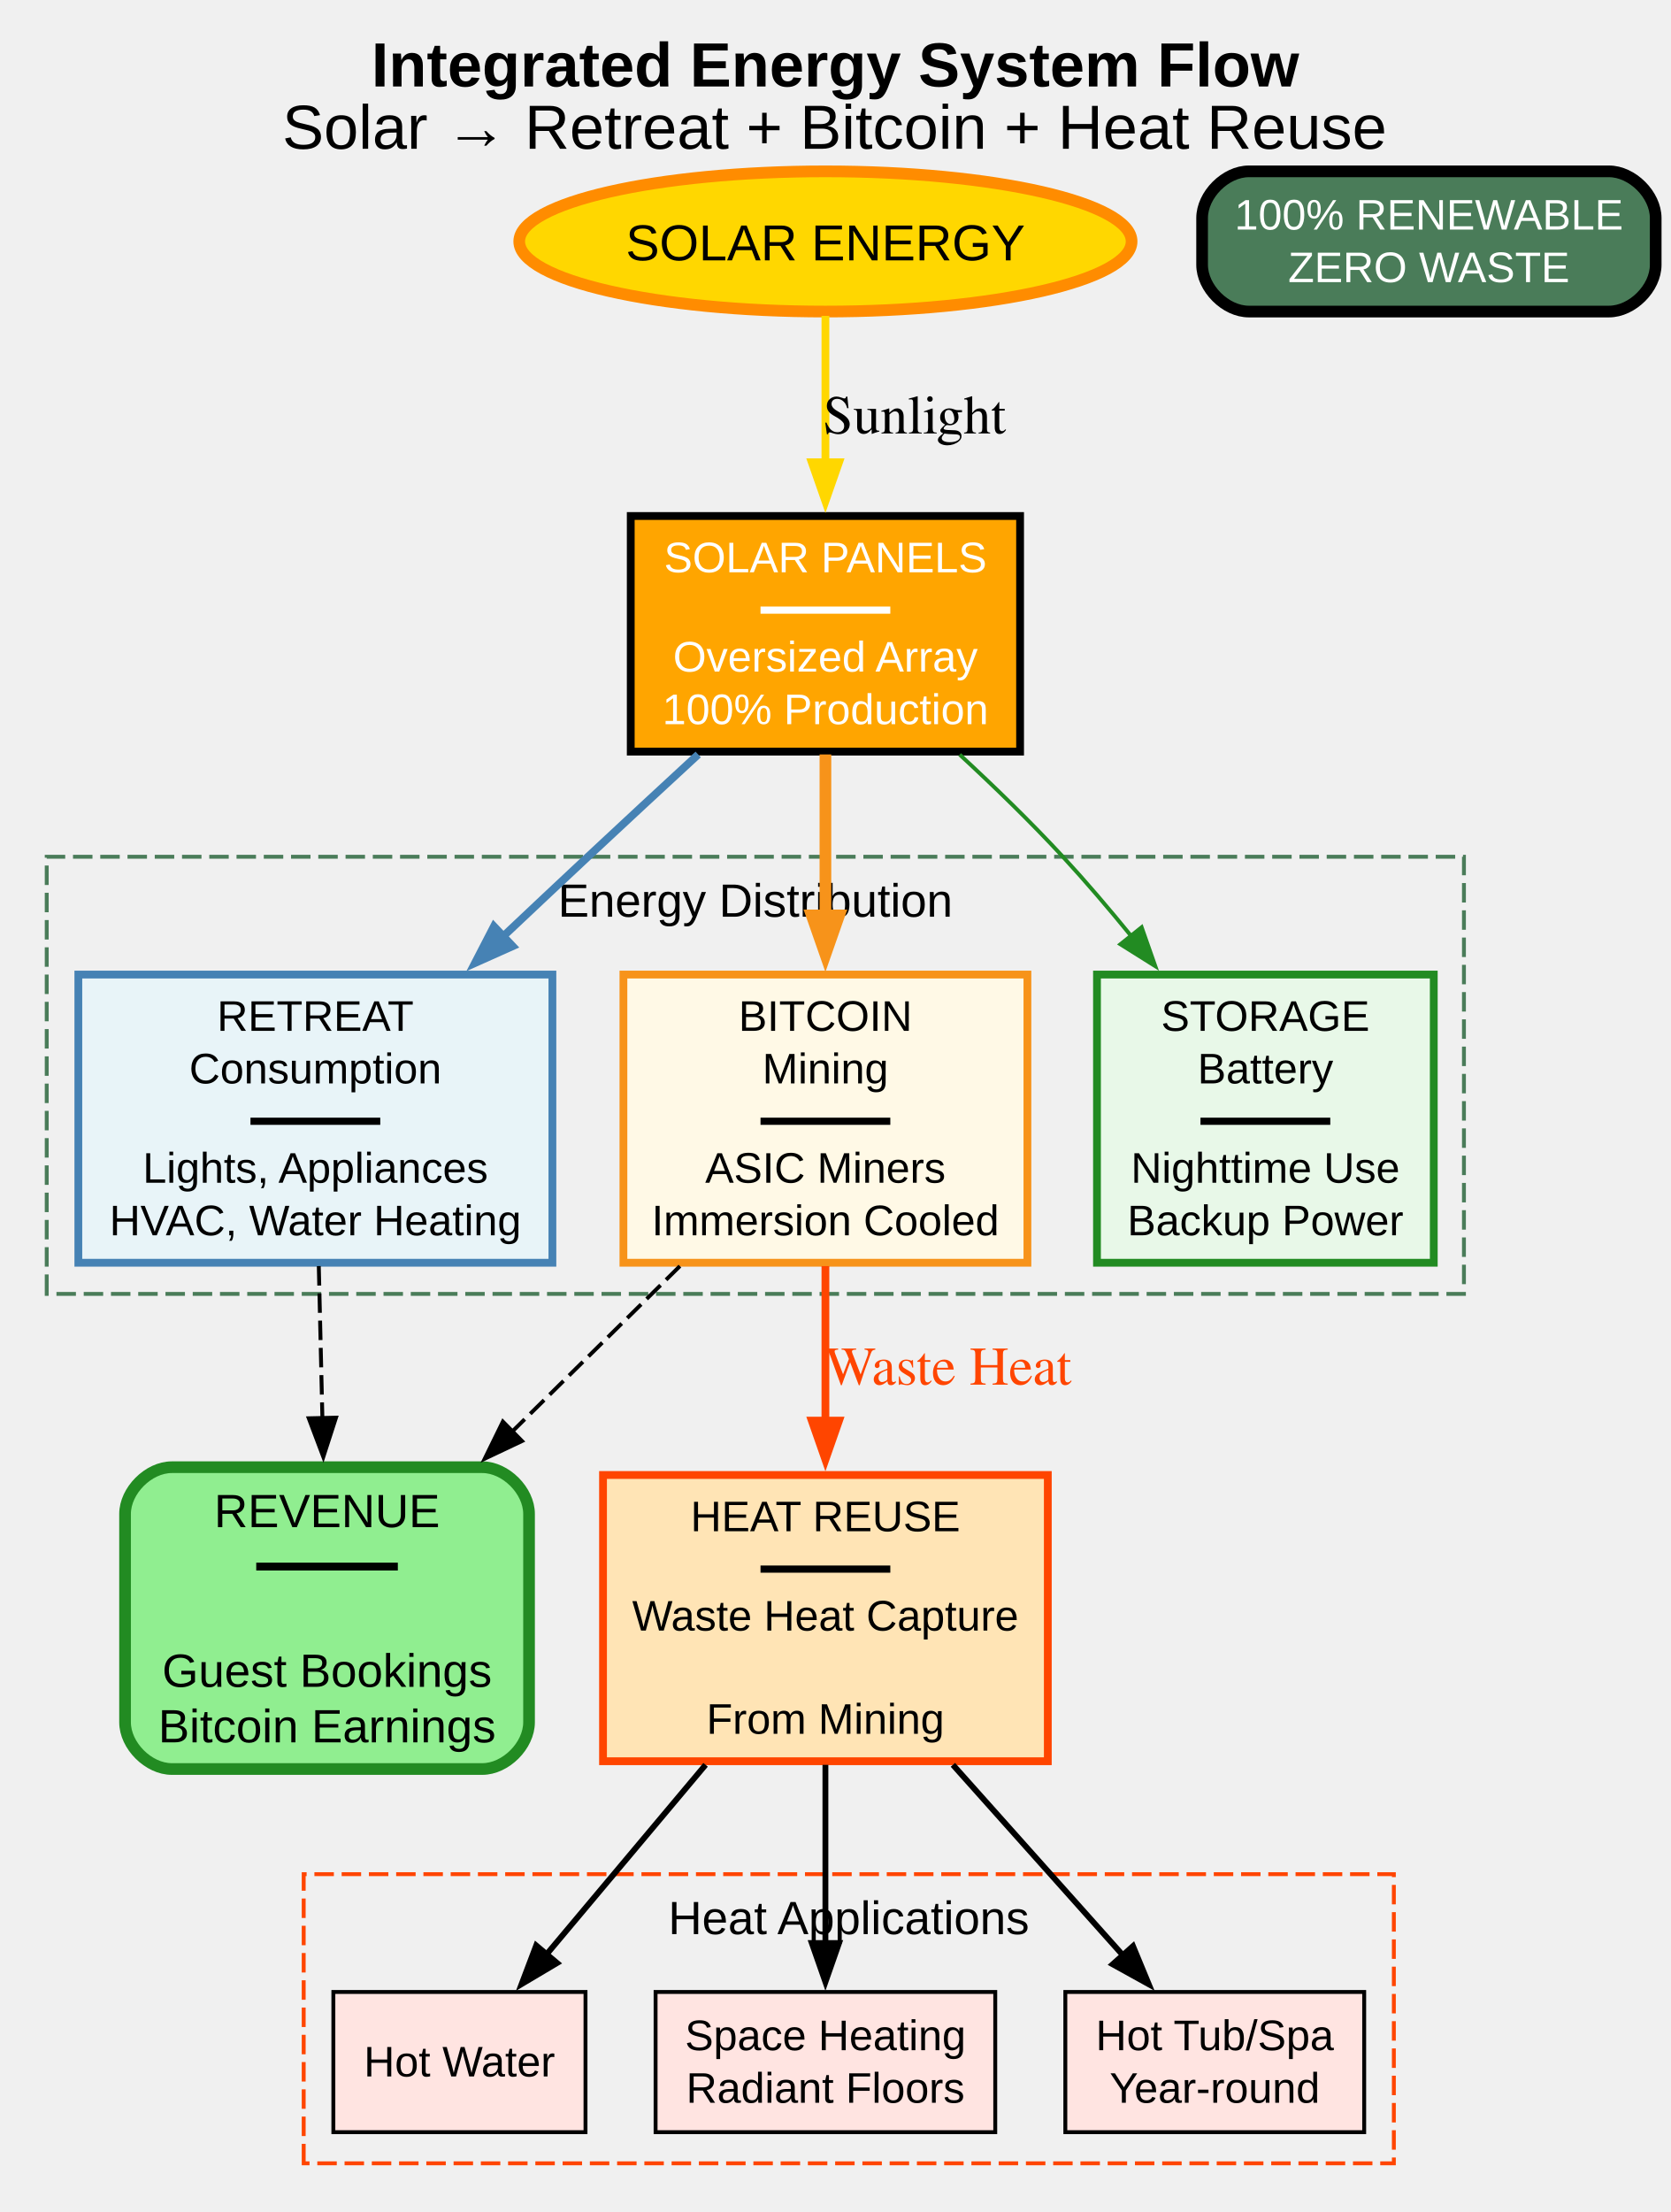
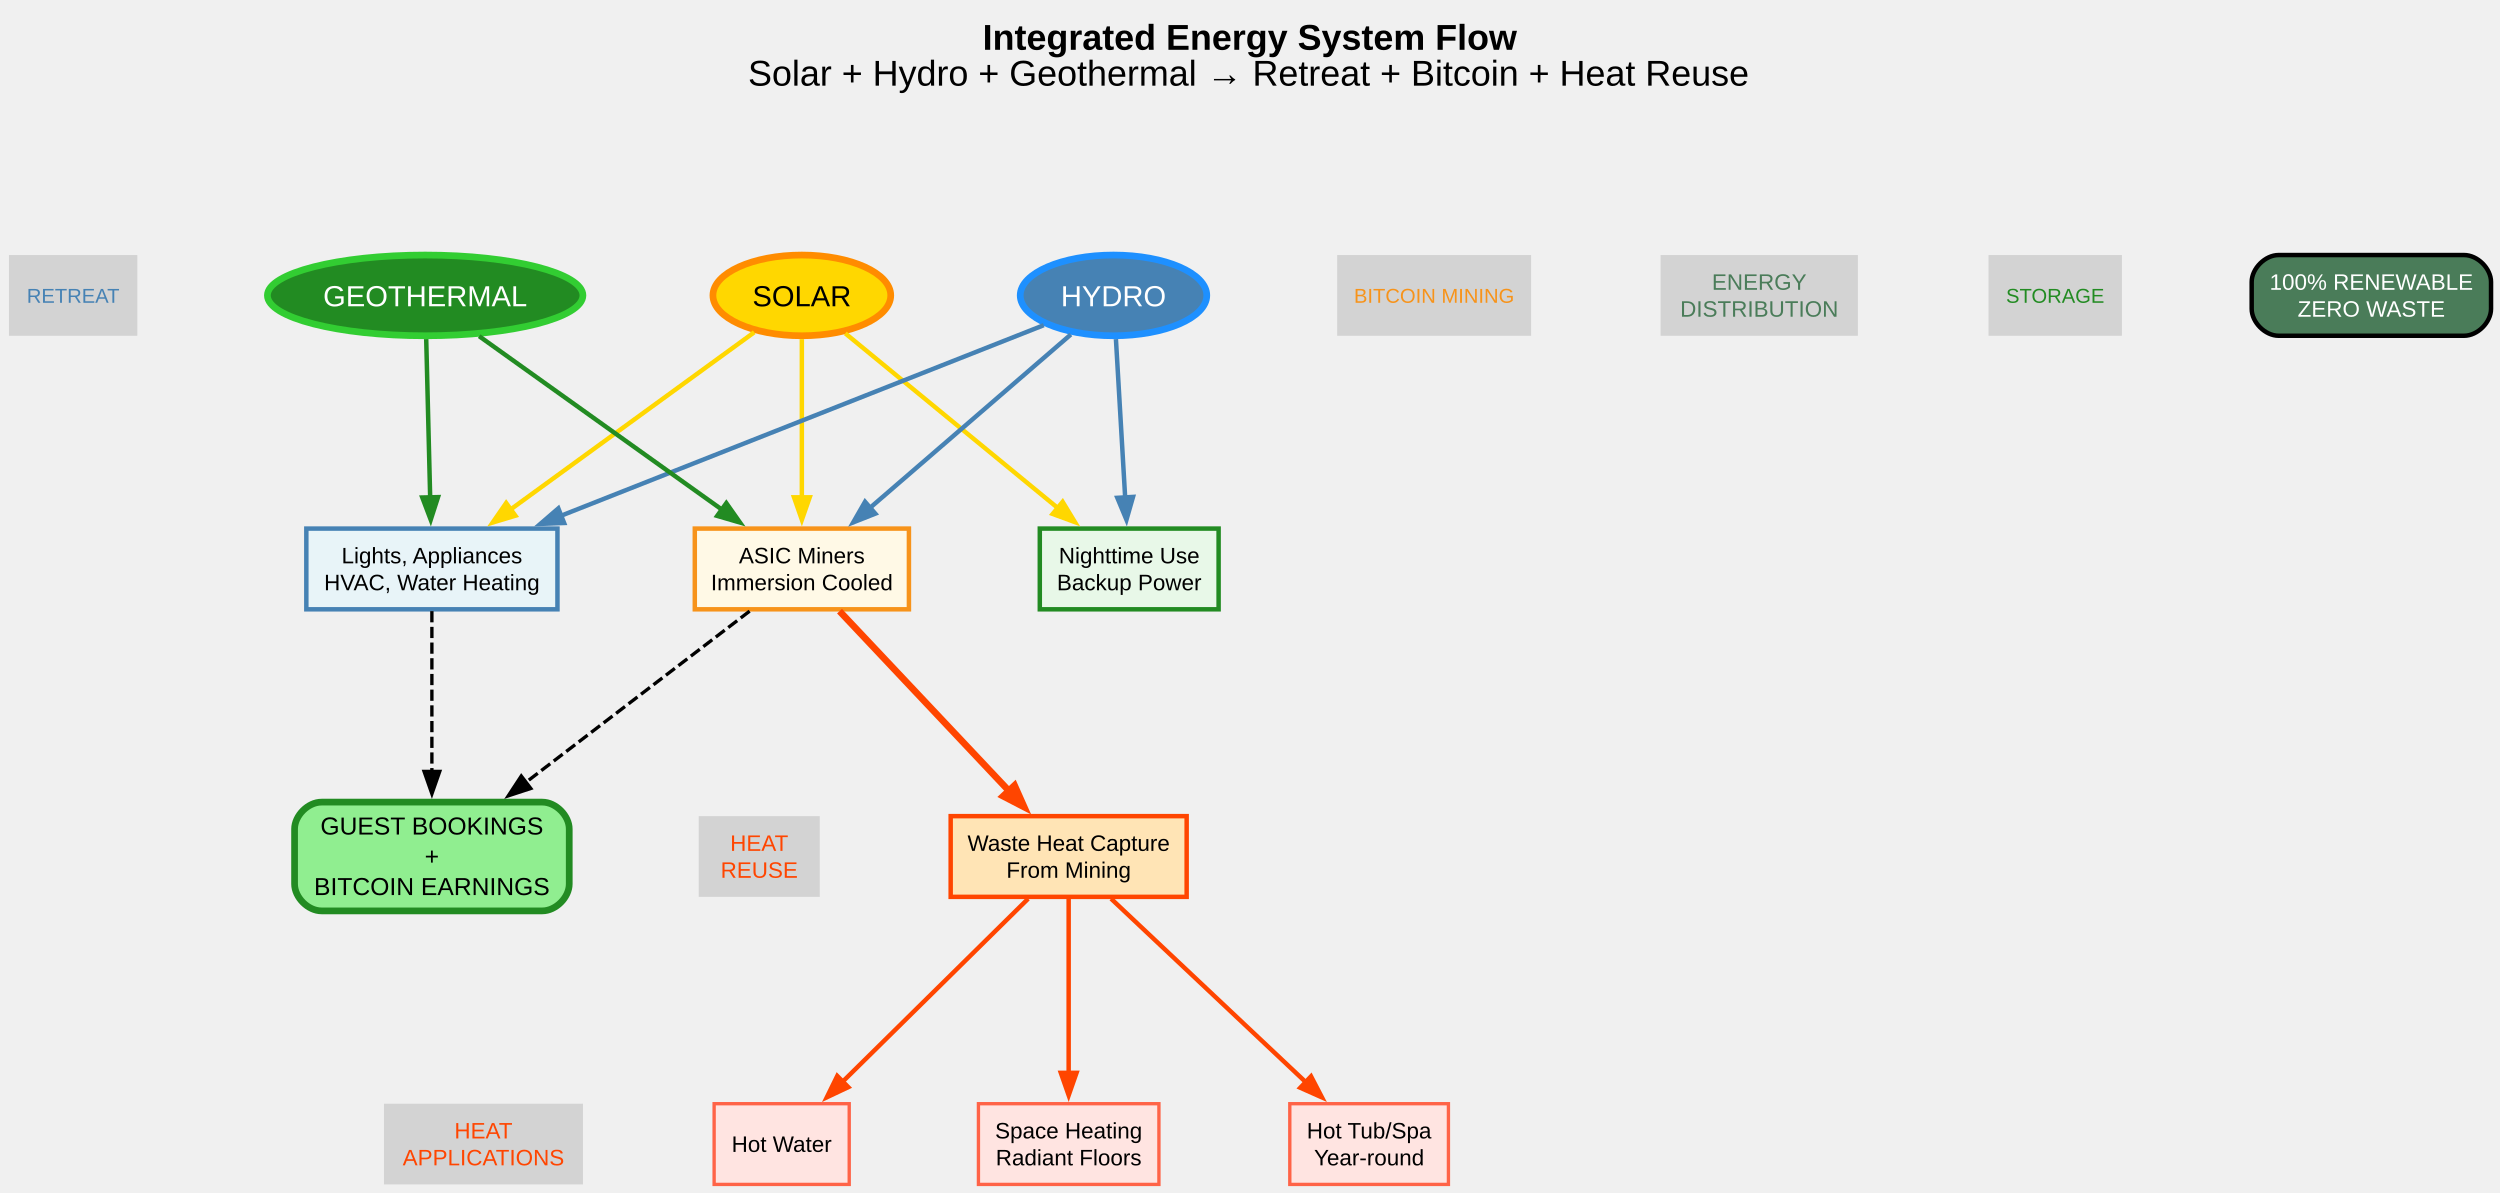
- <svg xmlns="http://www.w3.org/2000/svg" width="429pt" height="568pt" viewBox="0.00 0.00 429.00 568.00">
-   <g id="graph0" class="graph" transform="scale(1 1) rotate(0) translate(4 563.5)">
-     <text xml:space="preserve" text-anchor="start" x="91.38" y="-541.3" font-family="Arial" font-weight="bold" font-size="16.00">Integrated Energy System Flow</text>
-     <text xml:space="preserve" text-anchor="start" x="68.5" y="-525.3" font-family="Arial" font-size="16.00">Solar → Retreat + Bitcoin + Heat Reuse</text>
-     <g id="clust1" class="cluster">
-       <polygon fill="none" stroke="#4a7c59" stroke-dasharray="5,2" points="8,-231.25 8,-343.5 372,-343.5 372,-231.25 8,-231.25" />
-       <text xml:space="preserve" text-anchor="middle" x="190" y="-328.1" font-family="Arial" font-size="12.00">Energy Distribution</text>
+ <svg xmlns="http://www.w3.org/2000/svg" width="1115pt" height="532pt" viewBox="0.00 0.00 1115.00 532.00">
+   <g id="graph0" class="graph" transform="scale(1 1) rotate(0) translate(4 528.25)">
+     <text xml:space="preserve" text-anchor="start" x="434.25" y="-506.05" font-family="Arial" font-weight="bold" font-size="16.00">Integrated Energy System Flow</text>
+     <text xml:space="preserve" text-anchor="start" x="329.62" y="-490.05" font-family="Arial" font-size="16.00">Solar + Hydro + Geothermal → Retreat + Bitcoin + Heat Reuse</text>
+     <g id="node1" class="node">
+       <ellipse fill="#ffd700" stroke="#ff8c00" stroke-width="3" cx="353.62" cy="-396.5" rx="39.65" ry="18" />
+       <text xml:space="preserve" text-anchor="middle" x="353.62" y="-391.65" font-family="Arial" font-size="13.00">SOLAR</text>
    </g>
-     <g id="clust2" class="cluster">
-       <polygon fill="none" stroke="#ff4500" stroke-dasharray="5,2" points="74,-8 74,-82.25 354,-82.25 354,-8 74,-8" />
-       <text xml:space="preserve" text-anchor="middle" x="214" y="-66.85" font-family="Arial" font-size="12.00">Heat Applications</text>
+     <g id="node5" class="node">
+       <polygon fill="#e8f4f8" stroke="#4682b4" stroke-width="2" points="244.62,-292.5 132.62,-292.5 132.62,-256.5 244.62,-256.5 244.62,-292.5" />
+       <text xml:space="preserve" text-anchor="middle" x="188.62" y="-277" font-family="Arial" font-size="10.00">Lights, Appliances</text>
+       <text xml:space="preserve" text-anchor="middle" x="188.62" y="-265" font-family="Arial" font-size="10.00">HVAC, Water Heating</text>
    </g>
-     <g id="node1" class="node">
-       <ellipse fill="#ffd700" stroke="#ff8c00" stroke-width="3" cx="208" cy="-501.5" rx="78.64" ry="18" />
-       <text xml:space="preserve" text-anchor="middle" x="208" y="-496.65" font-family="Arial" font-size="13.00">SOLAR ENERGY</text>
+     <g id="edge1" class="edge">
+       <path fill="none" stroke="#ffd700" stroke-width="2" d="M332.39,-380.06C304.82,-360.01 256.35,-324.75 223.38,-300.78" />
+       <polygon fill="#ffd700" stroke="#ffd700" stroke-width="2" points="225.86,-298.25 215.72,-295.2 221.75,-303.92 225.86,-298.25" />
+     </g>
+     <g id="node6" class="node">
+       <polygon fill="#fff9e6" stroke="#f7931a" stroke-width="2" points="401.38,-292.5 305.88,-292.5 305.88,-256.5 401.38,-256.5 401.38,-292.5" />
+       <text xml:space="preserve" text-anchor="middle" x="353.62" y="-277" font-family="Arial" font-size="10.00">ASIC Miners</text>
+       <text xml:space="preserve" text-anchor="middle" x="353.62" y="-265" font-family="Arial" font-size="10.00">Immersion Cooled</text>
+     </g>
+     <g id="edge2" class="edge">
+       <path fill="none" stroke="#ffd700" stroke-width="2" d="M353.62,-377.01C353.62,-358.18 353.62,-328.63 353.62,-306.26" />
+       <polygon fill="#ffd700" stroke="#ffd700" stroke-width="2" points="357.13,-306.45 353.63,-296.45 350.13,-306.45 357.13,-306.45" />
+     </g>
+     <g id="node7" class="node">
+       <polygon fill="#e8f8e8" stroke="#228b22" stroke-width="2" points="539.5,-292.5 459.75,-292.5 459.75,-256.5 539.5,-256.5 539.5,-292.5" />
+       <text xml:space="preserve" text-anchor="middle" x="499.62" y="-277" font-family="Arial" font-size="10.00">Nighttime Use</text>
+       <text xml:space="preserve" text-anchor="middle" x="499.62" y="-265" font-family="Arial" font-size="10.00">Backup Power</text>
+     </g>
+     <g id="edge3" class="edge">
+       <path fill="none" stroke="#ffd700" stroke-width="2" d="M373.01,-379.56C397.19,-359.69 438.86,-325.44 467.76,-301.69" />
+       <polygon fill="#ffd700" stroke="#ffd700" stroke-width="2" points="469.93,-304.44 475.43,-295.38 465.49,-299.03 469.93,-304.44" />
    </g>
    <g id="node2" class="node">
-       <polygon fill="#ffa500" stroke="black" stroke-width="2" points="258,-431 158,-431 158,-370.5 258,-370.5 258,-431" />
-       <text xml:space="preserve" text-anchor="middle" x="208" y="-416.55" font-family="Arial" font-size="11.00" fill="white">SOLAR PANELS</text>
-       <text xml:space="preserve" text-anchor="middle" x="208" y="-403.05" font-family="Arial" font-size="11.00" fill="white">━━━━━</text>
-       <text xml:space="preserve" text-anchor="middle" x="208" y="-391.05" font-family="Arial" font-size="11.00" fill="white">Oversized Array</text>
-       <text xml:space="preserve" text-anchor="middle" x="208" y="-377.55" font-family="Arial" font-size="11.00" fill="white">100% Production</text>
+       <ellipse fill="#4682b4" stroke="#1e90ff" stroke-width="3" cx="492.62" cy="-396.5" rx="41.6" ry="18" />
+       <text xml:space="preserve" text-anchor="middle" x="492.62" y="-391.65" font-family="Arial" font-size="13.00" fill="white">HYDRO</text>
    </g>
-     <g id="edge1" class="edge">
-       <path fill="none" stroke="#ffd700" stroke-width="2" d="M208,-482.39C208,-471.78 208,-457.9 208,-444.66" />
-       <polygon fill="#ffd700" stroke="#ffd700" stroke-width="2" points="211.5,-444.79 208,-434.79 204.5,-444.79 211.5,-444.79" />
-       <text xml:space="preserve" text-anchor="middle" x="230.88" y="-452.2" font-family="Times,serif" font-size="14.00">Sunlight</text>
+     <g id="edge4" class="edge">
+       <path fill="none" stroke="#4682b4" stroke-width="2" d="M461.52,-383.22C410.91,-363.24 309.98,-323.4 246.06,-298.17" />
+       <polygon fill="#4682b4" stroke="#4682b4" stroke-width="2" points="247.59,-295.01 237,-294.6 245.02,-301.52 247.59,-295.01" />
+     </g>
+     <g id="edge5" class="edge">
+       <path fill="none" stroke="#4682b4" stroke-width="2" d="M473.59,-379.07C450.51,-359.14 411.34,-325.32 384.05,-301.77" />
+       <polygon fill="#4682b4" stroke="#4682b4" stroke-width="2" points="386.39,-299.16 376.53,-295.27 381.81,-304.46 386.39,-299.16" />
+     </g>
+     <g id="edge6" class="edge">
+       <path fill="none" stroke="#4682b4" stroke-width="2" d="M493.7,-377.01C494.8,-358.18 496.53,-328.63 497.83,-306.26" />
+       <polygon fill="#4682b4" stroke="#4682b4" stroke-width="2" points="501.32,-306.63 498.4,-296.44 494.33,-306.22 501.32,-306.63" />
    </g>
    <g id="node3" class="node">
-       <polygon fill="#e8f4f8" stroke="#4682b4" stroke-width="2" points="137.88,-313.25 16.12,-313.25 16.12,-239.25 137.88,-239.25 137.88,-313.25" />
-       <text xml:space="preserve" text-anchor="middle" x="77" y="-298.8" font-family="Arial" font-size="11.00">RETREAT</text>
-       <text xml:space="preserve" text-anchor="middle" x="77" y="-285.3" font-family="Arial" font-size="11.00">Consumption</text>
-       <text xml:space="preserve" text-anchor="middle" x="77" y="-271.8" font-family="Arial" font-size="11.00">━━━━━</text>
-       <text xml:space="preserve" text-anchor="middle" x="77" y="-259.8" font-family="Arial" font-size="11.00">Lights, Appliances</text>
-       <text xml:space="preserve" text-anchor="middle" x="77" y="-246.3" font-family="Arial" font-size="11.00">HVAC, Water Heating</text>
+       <ellipse fill="#228b22" stroke="#32cd32" stroke-width="3" cx="185.62" cy="-396.5" rx="70.36" ry="18" />
+       <text xml:space="preserve" text-anchor="middle" x="185.62" y="-391.65" font-family="Arial" font-size="13.00" fill="white">GEOTHERMAL</text>
    </g>
-     <g id="edge2" class="edge">
-       <path fill="none" stroke="#4682b4" stroke-width="2" d="M175.32,-369.76C166.14,-361.29 156.16,-352.06 147,-343.5 139.86,-336.83 132.34,-329.76 124.99,-322.82" />
-       <polygon fill="#4682b4" stroke="#4682b4" stroke-width="2" points="127.67,-320.54 117.99,-316.21 122.86,-325.63 127.67,-320.54" />
+     <g id="edge7" class="edge">
+       <path fill="none" stroke="#228b22" stroke-width="2" d="M186.09,-377.01C186.56,-358.18 187.3,-328.63 187.86,-306.26" />
+       <polygon fill="#228b22" stroke="#228b22" stroke-width="2" points="191.35,-306.53 188.1,-296.45 184.35,-306.36 191.35,-306.53" />
+     </g>
+     <g id="edge8" class="edge">
+       <path fill="none" stroke="#228b22" stroke-width="2" d="M209.7,-378.31C238.06,-358.04 285.46,-324.19 318.06,-300.9" />
+       <polygon fill="#228b22" stroke="#228b22" stroke-width="2" points="319.94,-303.86 326.04,-295.2 315.87,-298.17 319.94,-303.86" />
    </g>
    <g id="node4" class="node">
-       <polygon fill="#fff9e6" stroke="#f7931a" stroke-width="2" points="259.88,-313.25 156.12,-313.25 156.12,-239.25 259.88,-239.25 259.88,-313.25" />
-       <text xml:space="preserve" text-anchor="middle" x="208" y="-298.8" font-family="Arial" font-size="11.00">BITCOIN</text>
-       <text xml:space="preserve" text-anchor="middle" x="208" y="-285.3" font-family="Arial" font-size="11.00">Mining</text>
-       <text xml:space="preserve" text-anchor="middle" x="208" y="-271.8" font-family="Arial" font-size="11.00">━━━━━</text>
-       <text xml:space="preserve" text-anchor="middle" x="208" y="-259.8" font-family="Arial" font-size="11.00">ASIC Miners</text>
-       <text xml:space="preserve" text-anchor="middle" x="208" y="-246.3" font-family="Arial" font-size="11.00">Immersion Cooled</text>
+       <polygon fill="lightgrey" stroke="none" points="824.62,-414.5 736.62,-414.5 736.62,-378.5 824.62,-378.5 824.62,-414.5" />
+       <text xml:space="preserve" text-anchor="middle" x="780.62" y="-399" font-family="Arial" font-size="10.00" fill="#4a7c59">ENERGY</text>
+       <text xml:space="preserve" text-anchor="middle" x="780.62" y="-387" font-family="Arial" font-size="10.00" fill="#4a7c59">DISTRIBUTION</text>
    </g>
-     <g id="edge3" class="edge">
-       <path fill="none" stroke="#f7931a" stroke-width="3" d="M208,-369.78C208,-357.27 208,-342.38 208,-328.24" />
-       <polygon fill="#f7931a" stroke="#f7931a" stroke-width="3" points="211.5,-328.44 208,-318.44 204.5,-328.44 211.5,-328.44" />
+     <g id="node8" class="node">
+       <polygon fill="lightgrey" stroke="none" points="57.25,-414.5 0,-414.5 0,-378.5 57.25,-378.5 57.25,-414.5" />
+       <text xml:space="preserve" text-anchor="middle" x="28.62" y="-393.2" font-family="Arial" font-size="9.00" fill="#4682b4">RETREAT</text>
    </g>
-     <g id="node5" class="node">
-       <polygon fill="#e8f8e8" stroke="#228b22" stroke-width="2" points="364.25,-313.25 277.75,-313.25 277.75,-239.25 364.25,-239.25 364.25,-313.25" />
-       <text xml:space="preserve" text-anchor="middle" x="321" y="-298.8" font-family="Arial" font-size="11.00">STORAGE</text>
-       <text xml:space="preserve" text-anchor="middle" x="321" y="-285.3" font-family="Arial" font-size="11.00">Battery</text>
-       <text xml:space="preserve" text-anchor="middle" x="321" y="-271.8" font-family="Arial" font-size="11.00">━━━━━</text>
-       <text xml:space="preserve" text-anchor="middle" x="321" y="-259.8" font-family="Arial" font-size="11.00">Nighttime Use</text>
-       <text xml:space="preserve" text-anchor="middle" x="321" y="-246.3" font-family="Arial" font-size="11.00">Backup Power</text>
+     <g id="node17" class="node">
+       <path fill="#90ee90" stroke="#228b22" stroke-width="3" d="M237.88,-170.5C237.88,-170.5 139.38,-170.5 139.38,-170.5 133.38,-170.5 127.38,-164.5 127.38,-158.5 127.38,-158.5 127.38,-134 127.38,-134 127.38,-128 133.38,-122 139.38,-122 139.38,-122 237.88,-122 237.88,-122 243.88,-122 249.88,-128 249.88,-134 249.88,-134 249.88,-158.5 249.88,-158.5 249.88,-164.5 243.88,-170.5 237.88,-170.5" />
+       <text xml:space="preserve" text-anchor="middle" x="188.62" y="-156.05" font-family="Arial" font-size="11.00">GUEST BOOKINGS</text>
+       <text xml:space="preserve" text-anchor="middle" x="188.62" y="-142.55" font-family="Arial" font-size="11.00">+</text>
+       <text xml:space="preserve" text-anchor="middle" x="188.62" y="-129.05" font-family="Arial" font-size="11.00">BITCOIN EARNINGS</text>
    </g>
-     <g id="edge4" class="edge">
-       <path fill="none" stroke="#228b22" d="M242.49,-369.73C251.4,-361.5 260.79,-352.39 269,-343.5 274.93,-337.08 280.92,-330.05 286.63,-323.04" />
-       <polygon fill="#228b22" stroke="#228b22" points="289.22,-325.4 292.73,-315.4 283.76,-321.03 289.22,-325.4" />
+     <g id="edge19" class="edge">
+       <path fill="none" stroke="black" stroke-width="1.5" stroke-dasharray="5,2" d="M188.62,-255.68C188.62,-237.13 188.62,-207.54 188.62,-183.96" />
+       <polygon fill="black" stroke="black" stroke-width="1.5" points="192.13,-184.19 188.63,-174.19 185.13,-184.19 192.13,-184.19" />
+     </g>
+     <g id="node12" class="node">
+       <polygon fill="#ffe4b5" stroke="#ff4500" stroke-width="2" points="525.25,-164.25 420,-164.25 420,-128.25 525.25,-128.25 525.25,-164.25" />
+       <text xml:space="preserve" text-anchor="middle" x="472.62" y="-148.75" font-family="Arial" font-size="10.00">Waste Heat Capture</text>
+       <text xml:space="preserve" text-anchor="middle" x="472.62" y="-136.75" font-family="Arial" font-size="10.00">From Mining</text>
+     </g>
+     <g id="edge13" class="edge">
+       <path fill="none" stroke="#ff4500" stroke-width="3" d="M370.42,-255.68C390.09,-234.81 422.91,-199.99 446.05,-175.45" />
+       <polygon fill="#ff4500" stroke="#ff4500" stroke-width="3" points="448.49,-177.96 452.8,-168.28 443.39,-173.16 448.49,-177.96" />
+     </g>
+     <g id="edge20" class="edge">
+       <path fill="none" stroke="black" stroke-width="1.5" stroke-dasharray="5,2" d="M330.33,-255.68C304.41,-235.84 262.01,-203.4 230.33,-179.16" />
+       <polygon fill="black" stroke="black" stroke-width="1.5" points="232.74,-176.6 222.67,-173.3 228.49,-182.16 232.74,-176.6" />
+     </g>
+     <g id="node9" class="node">
+       <polygon fill="lightgrey" stroke="none" points="678.88,-414.5 592.38,-414.5 592.38,-378.5 678.88,-378.5 678.88,-414.5" />
+       <text xml:space="preserve" text-anchor="middle" x="635.62" y="-393.2" font-family="Arial" font-size="9.00" fill="#f7931a">BITCOIN MINING</text>
    </g>
    <g id="node10" class="node">
-       <path fill="#90ee90" stroke="#228b22" stroke-width="3" d="M119.88,-186.75C119.88,-186.75 40.12,-186.75 40.12,-186.75 34.12,-186.75 28.12,-180.75 28.12,-174.75 28.12,-174.75 28.12,-121.25 28.12,-121.25 28.12,-115.25 34.12,-109.25 40.12,-109.25 40.12,-109.25 119.88,-109.25 119.88,-109.25 125.88,-109.25 131.88,-115.25 131.88,-121.25 131.88,-121.25 131.88,-174.75 131.88,-174.75 131.88,-180.75 125.88,-186.75 119.88,-186.75" />
-       <text xml:space="preserve" text-anchor="middle" x="80" y="-171.35" font-family="Arial" font-size="12.00">REVENUE</text>
-       <text xml:space="preserve" text-anchor="middle" x="80" y="-157.1" font-family="Arial" font-size="12.00">━━━━━</text>
-       <text xml:space="preserve" text-anchor="middle" x="80" y="-130.35" font-family="Arial" font-size="12.00">Guest Bookings</text>
-       <text xml:space="preserve" text-anchor="middle" x="80" y="-116.1" font-family="Arial" font-size="12.00">Bitcoin Earnings</text>
-     </g>
-     <g id="edge9" class="edge">
-       <path fill="none" stroke="black" stroke-dasharray="5,2" d="M77.88,-238.39C78.17,-226.12 78.5,-212.24 78.81,-199.14" />
-       <polygon fill="black" stroke="black" points="82.3,-199.47 79.04,-189.39 75.3,-199.31 82.3,-199.47" />
-     </g>
-     <g id="node6" class="node">
-       <polygon fill="#ffe4b5" stroke="#ff4500" stroke-width="2" points="265.12,-184.75 150.88,-184.75 150.88,-111.25 265.12,-111.25 265.12,-184.75" />
-       <text xml:space="preserve" text-anchor="middle" x="208" y="-170.3" font-family="Arial" font-size="11.00">HEAT REUSE</text>
-       <text xml:space="preserve" text-anchor="middle" x="208" y="-156.8" font-family="Arial" font-size="11.00">━━━━━</text>
-       <text xml:space="preserve" text-anchor="middle" x="208" y="-144.8" font-family="Arial" font-size="11.00">Waste Heat Capture</text>
-       <text xml:space="preserve" text-anchor="middle" x="208" y="-118.3" font-family="Arial" font-size="11.00">From Mining</text>
-     </g>
-     <g id="edge5" class="edge">
-       <path fill="none" stroke="#ff4500" stroke-width="2" d="M208,-238.39C208,-225.95 208,-211.84 208,-198.58" />
-       <polygon fill="#ff4500" stroke="#ff4500" stroke-width="2" points="211.5,-198.71 208,-188.71 204.5,-198.71 211.5,-198.71" />
-       <text xml:space="preserve" text-anchor="middle" x="239.5" y="-207.95" font-family="Times,serif" font-size="14.00" fill="#ff4500">Waste Heat</text>
-     </g>
-     <g id="edge10" class="edge">
-       <path fill="none" stroke="black" stroke-dasharray="5,2" d="M170.63,-238.39C157.06,-225.01 141.54,-209.7 127.23,-195.58" />
-       <polygon fill="black" stroke="black" points="130.07,-193.47 120.5,-188.94 125.16,-198.46 130.07,-193.47" />
-     </g>
-     <g id="node7" class="node">
-       <polygon fill="#ffe4e1" stroke="black" points="146.38,-52 81.62,-52 81.62,-16 146.38,-16 146.38,-52" />
-       <text xml:space="preserve" text-anchor="middle" x="114" y="-30.3" font-family="Arial" font-size="11.00">Hot Water</text>
-     </g>
-     <g id="edge6" class="edge">
-       <path fill="none" stroke="black" stroke-width="1.5" d="M177.22,-110.33C163.78,-94.31 148.32,-75.9 136.06,-61.28" />
-       <polygon fill="black" stroke="black" stroke-width="1.5" points="139.08,-59.44 129.97,-54.03 133.72,-63.94 139.08,-59.44" />
-     </g>
-     <g id="node8" class="node">
-       <polygon fill="#ffe4e1" stroke="black" points="251.62,-52 164.38,-52 164.38,-16 251.62,-16 251.62,-52" />
-       <text xml:space="preserve" text-anchor="middle" x="208" y="-37.05" font-family="Arial" font-size="11.00">Space Heating</text>
-       <text xml:space="preserve" text-anchor="middle" x="208" y="-23.55" font-family="Arial" font-size="11.00">Radiant Floors</text>
-     </g>
-     <g id="edge7" class="edge">
-       <path fill="none" stroke="black" stroke-width="1.5" d="M208,-110.33C208,-95.38 208,-78.34 208,-64.25" />
-       <polygon fill="black" stroke="black" stroke-width="1.5" points="211.5,-64.56 208,-54.56 204.5,-64.56 211.5,-64.56" />
-     </g>
-     <g id="node9" class="node">
-       <polygon fill="#ffe4e1" stroke="black" points="346.38,-52 269.62,-52 269.62,-16 346.38,-16 346.38,-52" />
-       <text xml:space="preserve" text-anchor="middle" x="308" y="-37.05" font-family="Arial" font-size="11.00">Hot Tub/Spa</text>
-       <text xml:space="preserve" text-anchor="middle" x="308" y="-23.55" font-family="Arial" font-size="11.00">Year-round</text>
-     </g>
-     <g id="edge8" class="edge">
-       <path fill="none" stroke="black" stroke-width="1.5" d="M240.74,-110.33C255.04,-94.31 271.49,-75.9 284.54,-61.28" />
-       <polygon fill="black" stroke="black" stroke-width="1.5" points="287,-63.77 291.05,-53.98 281.78,-59.11 287,-63.77" />
+       <polygon fill="lightgrey" stroke="none" points="942.38,-414.5 882.88,-414.5 882.88,-378.5 942.38,-378.5 942.38,-414.5" />
+       <text xml:space="preserve" text-anchor="middle" x="912.62" y="-393.2" font-family="Arial" font-size="9.00" fill="#228b22">STORAGE</text>
    </g>
    <g id="node11" class="node">
-       <path fill="#4a7c59" stroke="black" stroke-width="3" d="M409.25,-519.5C409.25,-519.5 316.75,-519.5 316.75,-519.5 310.75,-519.5 304.75,-513.5 304.75,-507.5 304.75,-507.5 304.75,-495.5 304.75,-495.5 304.75,-489.5 310.75,-483.5 316.75,-483.5 316.75,-483.5 409.25,-483.5 409.25,-483.5 415.25,-483.5 421.25,-489.5 421.25,-495.5 421.25,-495.5 421.25,-507.5 421.25,-507.5 421.25,-513.5 415.25,-519.5 409.25,-519.5" />
-       <text xml:space="preserve" text-anchor="middle" x="363" y="-504.55" font-family="Arial" font-size="11.00" fill="white">100% RENEWABLE</text>
-       <text xml:space="preserve" text-anchor="middle" x="363" y="-491.05" font-family="Arial" font-size="11.00" fill="white">ZERO WASTE</text>
+       <polygon fill="lightgrey" stroke="none" points="361.62,-164.25 307.62,-164.25 307.62,-128.25 361.62,-128.25 361.62,-164.25" />
+       <text xml:space="preserve" text-anchor="middle" x="334.62" y="-148.75" font-family="Arial" font-size="10.00" fill="#ff4500">HEAT</text>
+       <text xml:space="preserve" text-anchor="middle" x="334.62" y="-136.75" font-family="Arial" font-size="10.00" fill="#ff4500">REUSE</text>
+     </g>
+     <g id="node14" class="node">
+       <polygon fill="#ffe4e1" stroke="#ff6347" stroke-width="1.5" points="374.75,-36 314.5,-36 314.5,0 374.75,0 374.75,-36" />
+       <text xml:space="preserve" text-anchor="middle" x="344.62" y="-14.5" font-family="Arial" font-size="10.00">Hot Water</text>
+     </g>
+     <g id="edge15" class="edge">
+       <path fill="none" stroke="#ff4500" stroke-width="2" d="M454.56,-127.43C432.93,-106.09 396.5,-70.16 371.55,-45.55" />
+       <polygon fill="#ff4500" stroke="#ff4500" stroke-width="2" points="374.33,-43.39 364.76,-38.86 369.42,-48.37 374.33,-43.39" />
+     </g>
+     <g id="node15" class="node">
+       <polygon fill="#ffe4e1" stroke="#ff6347" stroke-width="1.5" points="512.88,-36 432.38,-36 432.38,0 512.88,0 512.88,-36" />
+       <text xml:space="preserve" text-anchor="middle" x="472.62" y="-20.5" font-family="Arial" font-size="10.00">Space Heating</text>
+       <text xml:space="preserve" text-anchor="middle" x="472.62" y="-8.5" font-family="Arial" font-size="10.00">Radiant Floors</text>
+     </g>
+     <g id="edge16" class="edge">
+       <path fill="none" stroke="#ff4500" stroke-width="2" d="M472.62,-127.43C472.62,-107.22 472.62,-73.92 472.62,-49.55" />
+       <polygon fill="#ff4500" stroke="#ff4500" stroke-width="2" points="476.13,-49.76 472.63,-39.76 469.13,-49.76 476.13,-49.76" />
+     </g>
+     <g id="node16" class="node">
+       <polygon fill="#ffe4e1" stroke="#ff6347" stroke-width="1.5" points="642,-36 571.25,-36 571.25,0 642,0 642,-36" />
+       <text xml:space="preserve" text-anchor="middle" x="606.62" y="-20.5" font-family="Arial" font-size="10.00">Hot Tub/Spa</text>
+       <text xml:space="preserve" text-anchor="middle" x="606.62" y="-8.5" font-family="Arial" font-size="10.00">Year-round</text>
+     </g>
+     <g id="edge17" class="edge">
+       <path fill="none" stroke="#ff4500" stroke-width="2" d="M491.54,-127.43C514.19,-106.09 552.32,-70.16 578.44,-45.55" />
+       <polygon fill="#ff4500" stroke="#ff4500" stroke-width="2" points="580.72,-48.21 585.6,-38.81 575.92,-43.12 580.72,-48.21" />
+     </g>
+     <g id="node13" class="node">
+       <polygon fill="lightgrey" stroke="none" points="256,-36 167.25,-36 167.25,0 256,0 256,-36" />
+       <text xml:space="preserve" text-anchor="middle" x="211.62" y="-20.5" font-family="Arial" font-size="10.00" fill="#ff4500">HEAT</text>
+       <text xml:space="preserve" text-anchor="middle" x="211.62" y="-8.5" font-family="Arial" font-size="10.00" fill="#ff4500">APPLICATIONS</text>
+     </g>
+     <g id="node18" class="node">
+       <path fill="#4a7c59" stroke="black" stroke-width="2" d="M1095,-414.5C1095,-414.5 1012.25,-414.5 1012.25,-414.5 1006.25,-414.5 1000.25,-408.5 1000.25,-402.5 1000.25,-402.5 1000.25,-390.5 1000.25,-390.5 1000.25,-384.5 1006.25,-378.5 1012.25,-378.5 1012.25,-378.5 1095,-378.5 1095,-378.5 1101,-378.5 1107,-384.5 1107,-390.5 1107,-390.5 1107,-402.5 1107,-402.5 1107,-408.5 1101,-414.5 1095,-414.5" />
+       <text xml:space="preserve" text-anchor="middle" x="1053.62" y="-399" font-family="Arial" font-size="10.00" fill="white">100% RENEWABLE</text>
+       <text xml:space="preserve" text-anchor="middle" x="1053.62" y="-387" font-family="Arial" font-size="10.00" fill="white">ZERO WASTE</text>
    </g>
  </g>
</svg>
